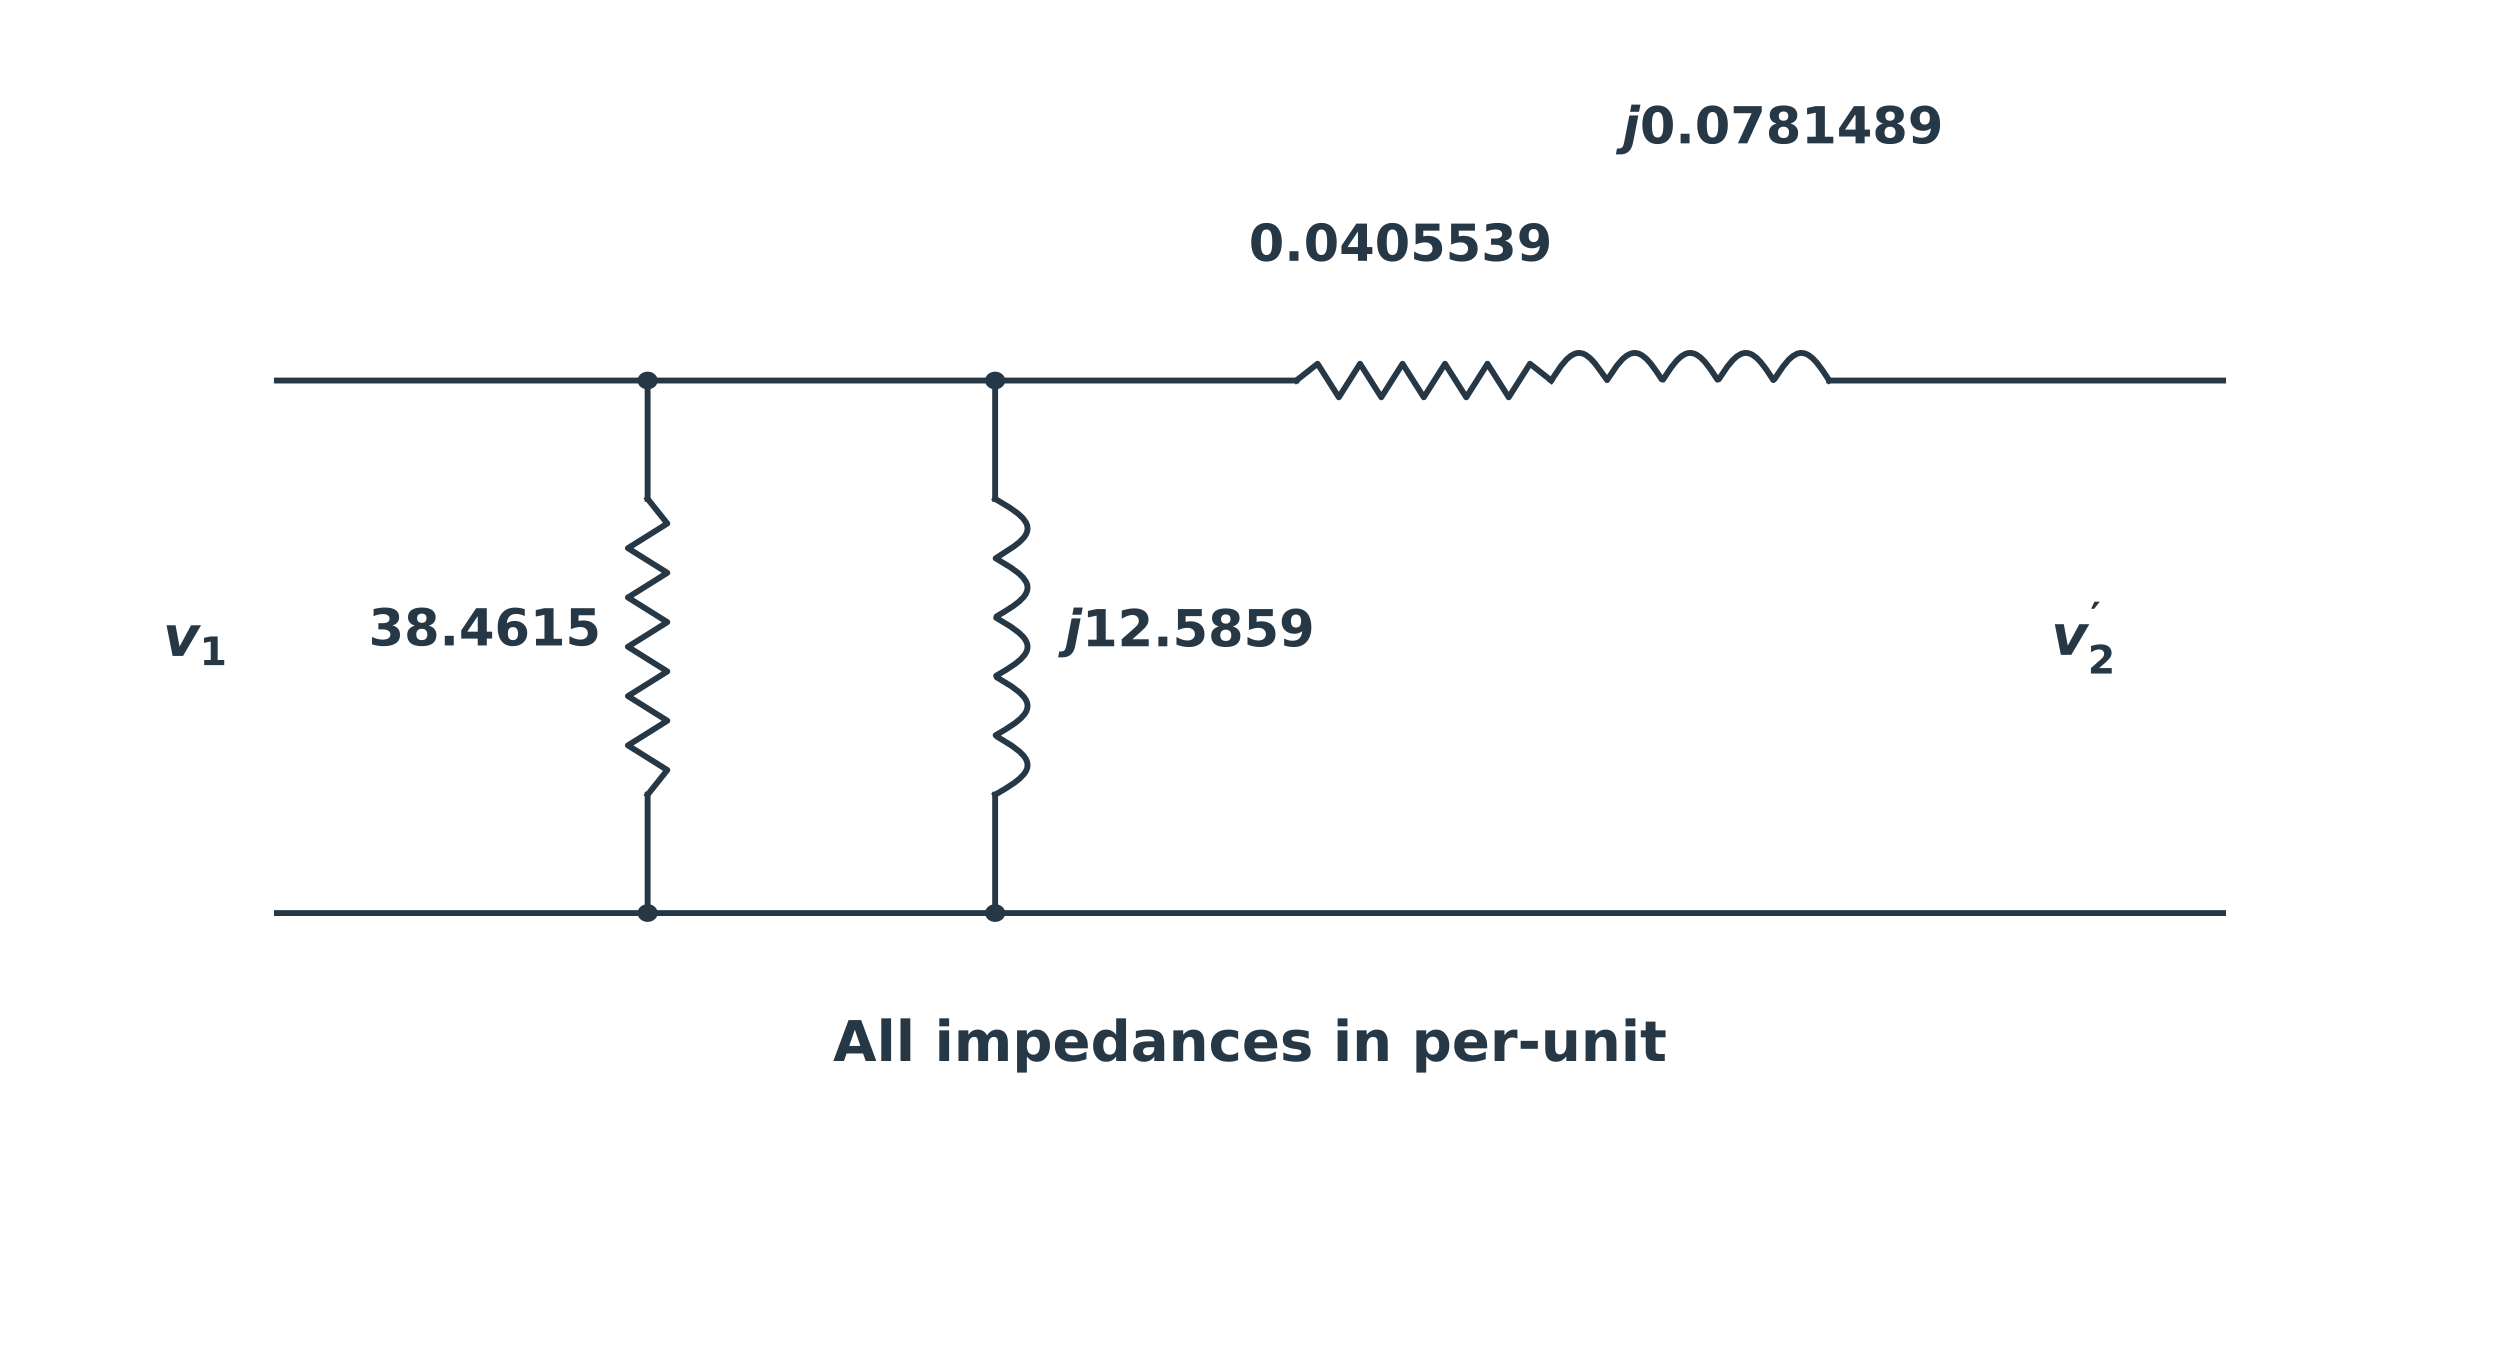
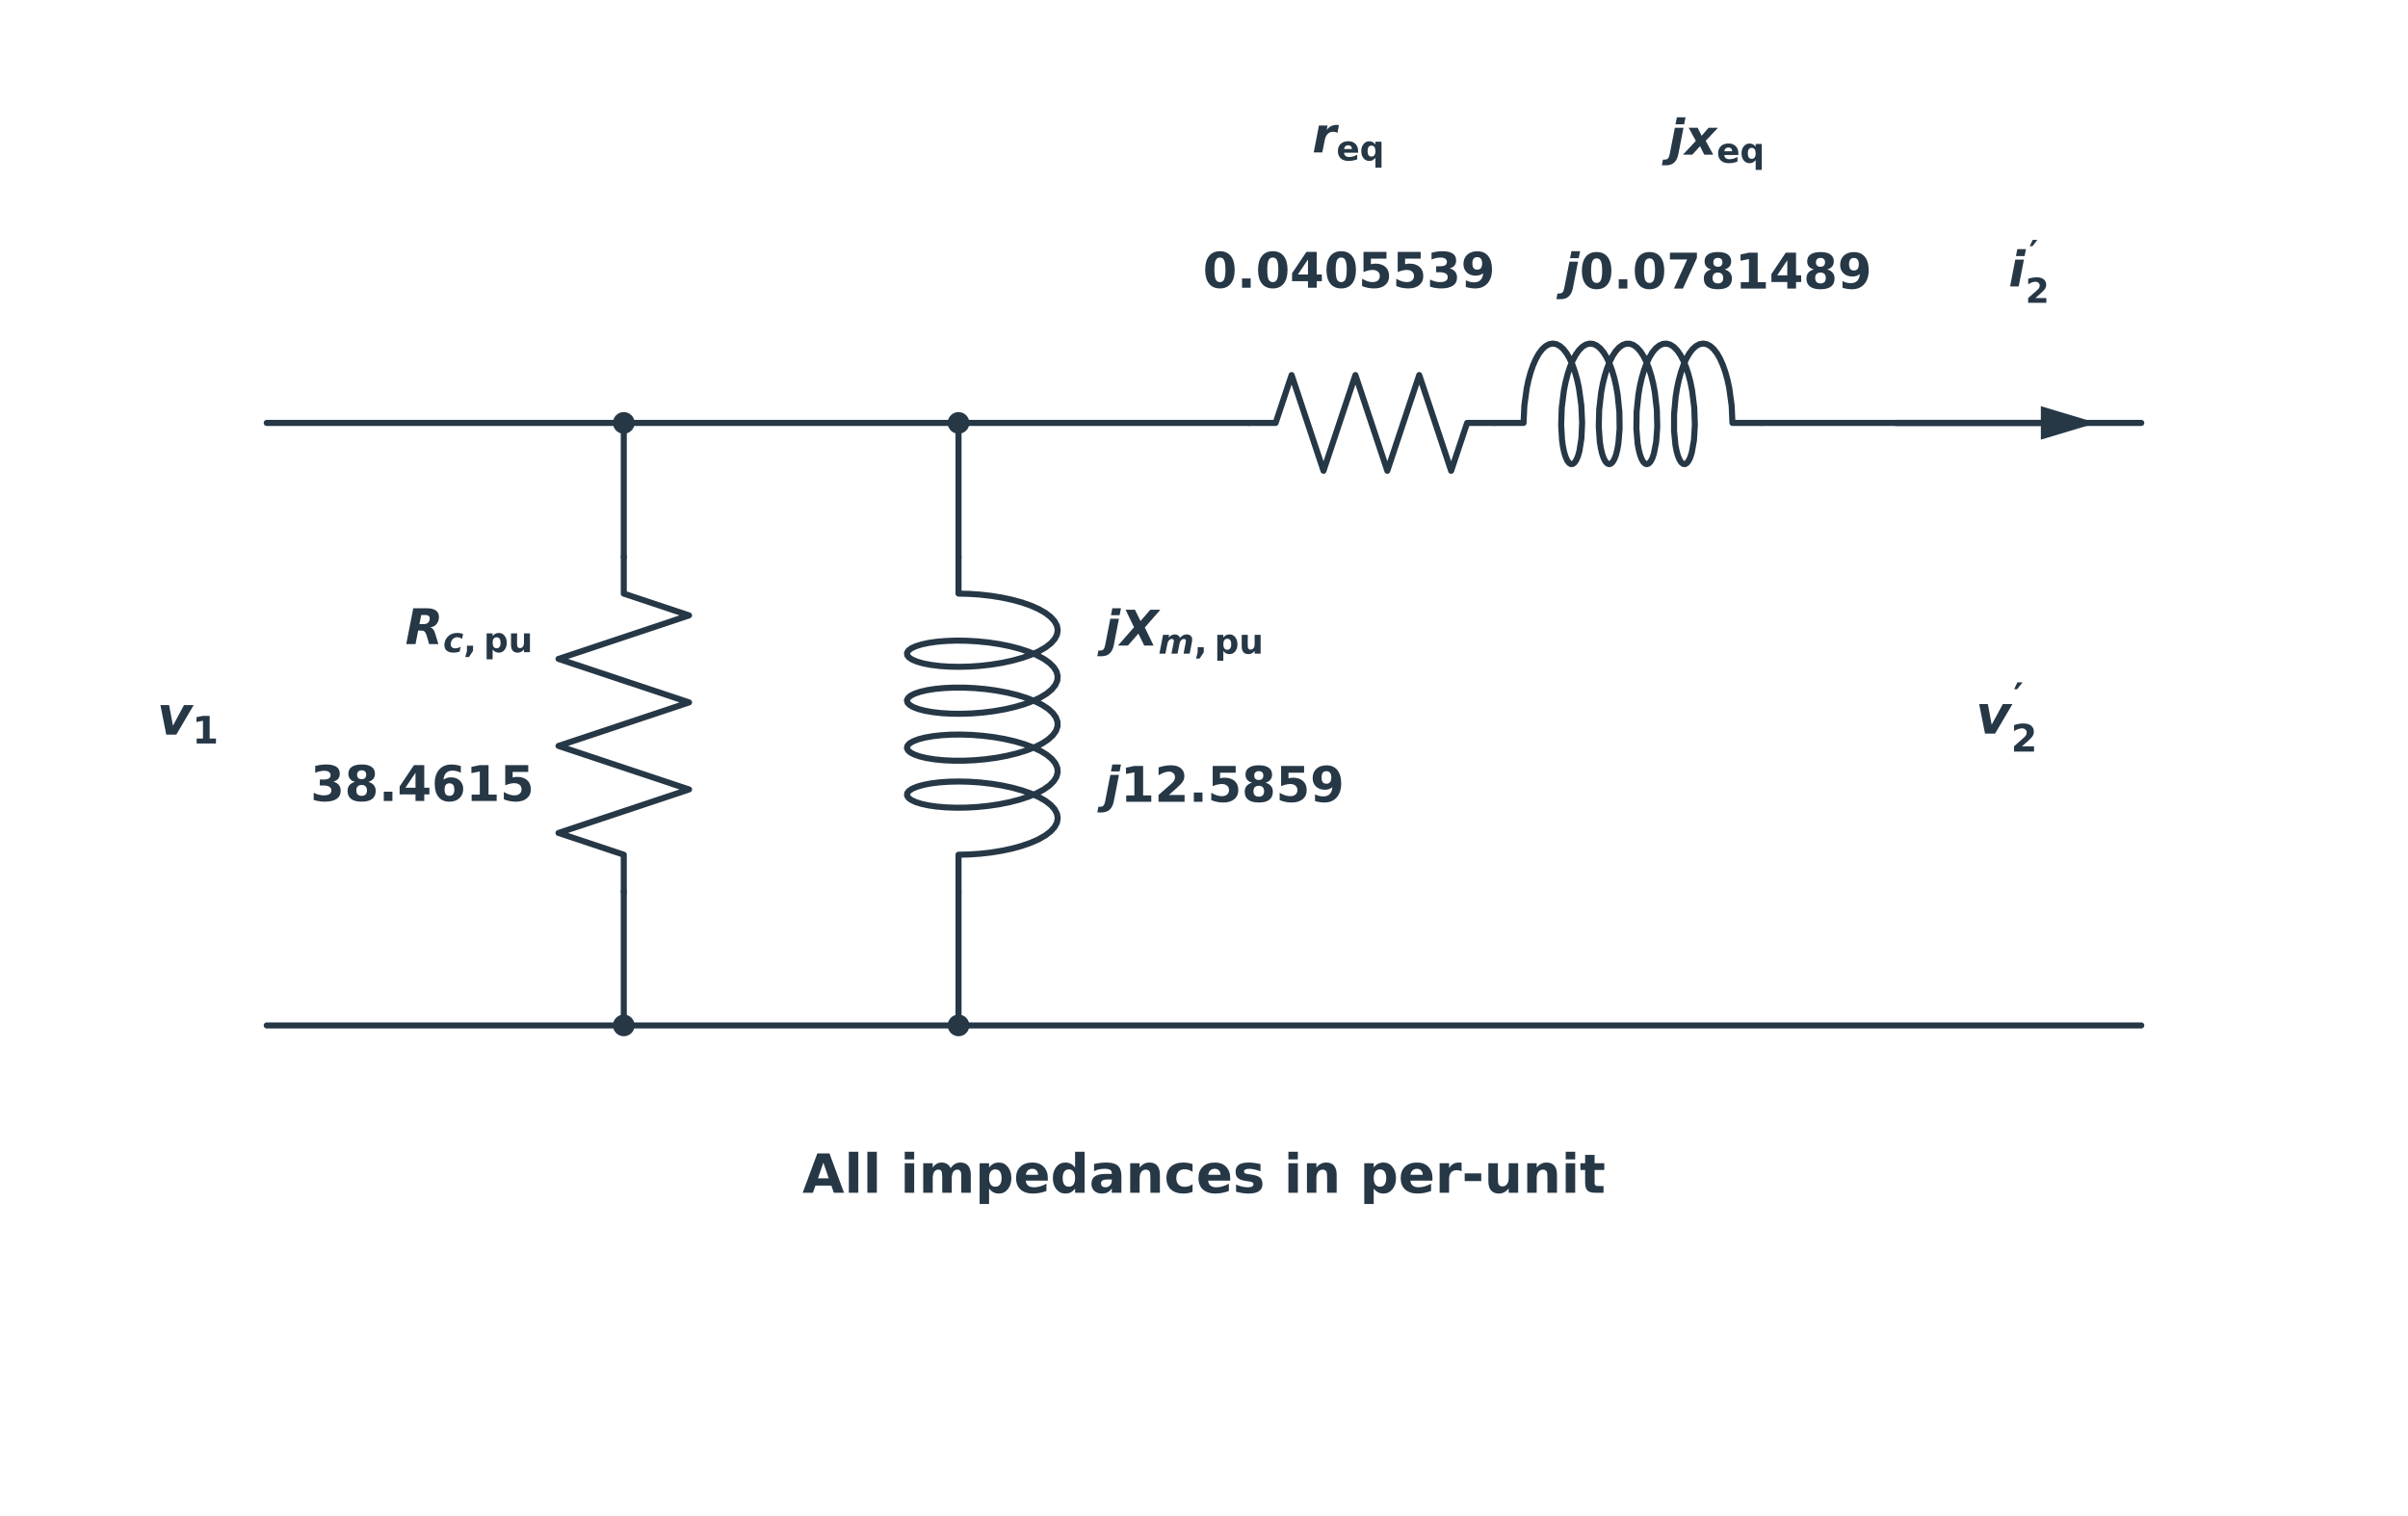
- <svg xmlns="http://www.w3.org/2000/svg" width="636.84pt" height="344.592pt" viewBox="0 0 636.84 344.592" version="1.1">
+ <svg xmlns="http://www.w3.org/2000/svg" width="636.84pt" height="400.763pt" viewBox="0 0 636.84 400.763" version="1.1">
  <defs>
    <style type="text/css">*{stroke-linejoin: round; stroke-linecap: butt}</style>
  </defs>
  <g id="figure_1">
    <g id="patch_1">
-       <path d="M 0 344.592  L 636.84 344.592  L 636.84 0  L 0 0  L 0 344.592  z " style="fill: none" />
+       <path d="M 0 400.763 L 636.84 400.763 L 636.84 0 L 0 0 L 0 400.763 z " style="fill: none" />
    </g>
    <g id="axes_1">
-       <g id="patch_2">
-         <path d="M 164.97 98.691  C 165.518 98.691 166.043 98.505 166.431 98.176  C 166.818 97.846 167.036 97.399 167.036 96.932  C 167.036 96.466 166.818 96.019 166.431 95.689  C 166.043 95.359 165.518 95.174 164.97 95.174  C 164.422 95.174 163.897 95.359 163.509 95.689  C 163.122 96.019 162.904 96.466 162.904 96.932  C 162.904 97.399 163.122 97.846 163.509 98.176  C 163.897 98.505 164.422 98.691 164.97 98.691  z " clip-path="url(#p516d4b26c7)" style="fill: #263746; stroke: #263746; stroke-linejoin: miter" />
+       <g id="schemdraw-a0-0">
+         <path d="M 70.539 111.853 L 200.382 111.853 L 330.224 111.853 " clip-path="url(#p94d9765fbd)" style="fill: none; stroke: #263746; stroke-width: 1.6; stroke-linecap: round" />
      </g>
-       <g id="patch_3">
-         <path d="M 164.97 234.345  C 165.518 234.345 166.043 234.16 166.431 233.83  C 166.818 233.501 167.036 233.053 167.036 232.587  C 167.036 232.121 166.818 231.673 166.431 231.344  C 166.043 231.014 165.518 230.829 164.97 230.829  C 164.422 230.829 163.897 231.014 163.509 231.344  C 163.122 231.673 162.904 232.121 162.904 232.587  C 162.904 233.053 163.122 233.501 163.509 233.83  C 163.897 234.16 164.422 234.345 164.97 234.345  z " clip-path="url(#p516d4b26c7)" style="fill: #263746; stroke: #263746; stroke-linejoin: miter" />
+       <g id="schemdraw-a0-1">
+         <path d="M 330.224 111.853 L 337.365 111.853 L 341.585 99.193 L 350.025 124.512 L 358.465 99.193 L 366.904 124.512 L 375.344 99.193 L 383.784 124.512 L 388.004 111.853 L 395.145 111.853 " clip-path="url(#p94d9765fbd)" style="fill: none; stroke: #263746; stroke-width: 1.6; stroke-linecap: round" />
      </g>
-       <g id="patch_4">
-         <path d="M 253.499 98.691  C 254.047 98.691 254.572 98.505 254.959 98.176  C 255.347 97.846 255.565 97.399 255.565 96.932  C 255.565 96.466 255.347 96.019 254.959 95.689  C 254.572 95.359 254.047 95.174 253.499 95.174  C 252.951 95.174 252.426 95.359 252.038 95.689  C 251.651 96.019 251.433 96.466 251.433 96.932  C 251.433 97.399 251.651 97.846 252.038 98.176  C 252.426 98.505 252.951 98.691 253.499 98.691  z " clip-path="url(#p516d4b26c7)" style="fill: #263746; stroke: #263746; stroke-linejoin: miter" />
+       <g id="schemdraw-a0-2">
+         <path d="M 395.145 111.853 L 402.936 111.853 L 403.141 107.304 L 403.767 102.715 L 404.234 100.525 L 404.798 98.469 L 405.453 96.588 L 406.188 94.923 L 406.994 93.509 L 407.858 92.375 L 408.766 91.545 L 409.706 91.038 L 410.661 90.862 L 411.616 91.024 L 412.556 91.518 L 413.466 92.334 L 414.332 93.456 L 415.141 94.859 L 415.879 96.514 L 416.537 98.386 L 417.105 100.436 L 417.577 102.621 L 418.211 107.207 L 418.426 111.761 L 418.241 115.899 L 417.71 119.276 L 417.341 120.587 L 416.918 121.608 L 416.455 122.316 L 415.968 122.699 L 415.471 122.746 L 414.979 122.457 L 414.508 121.839 L 414.073 120.904 L 413.687 119.673 L 413.363 118.17 L 413.114 116.428 L 412.876 112.376 L 413.033 107.859 L 413.608 103.254 L 414.051 101.039 L 414.593 98.947 L 415.226 97.021 L 415.943 95.3 L 416.733 93.823 L 417.584 92.62 L 418.483 91.715 L 419.417 91.129 L 420.369 90.874 L 421.326 90.954 L 422.271 91.369 L 423.19 92.11 L 424.068 93.16 L 424.891 94.498 L 425.647 96.096 L 426.325 97.92 L 426.916 99.931 L 427.411 102.088 L 427.805 104.344 L 428.28 108.963 L 428.338 113.403 L 428.014 117.29 L 427.727 118.922 L 427.373 120.298 L 426.961 121.391 L 426.507 122.176 L 426.024 122.637 L 425.528 122.765 L 425.034 122.557 L 424.556 122.017 L 424.111 121.156 L 423.712 119.993 L 423.372 118.553 L 423.104 116.865 L 422.823 112.893 L 422.93 108.412 L 423.455 103.797 L 423.874 101.56 L 424.392 99.435 L 425.005 97.465 L 425.702 95.692 L 426.476 94.153 L 427.313 92.881 L 428.202 91.903 L 429.129 91.24 L 430.078 90.904 L 431.035 90.904 L 431.984 91.24 L 432.911 91.903 L 433.8 92.881 L 434.637 94.153 L 435.411 95.692 L 436.109 97.465 L 436.721 99.435 L 437.239 101.56 L 437.658 103.797 L 438.183 108.412 L 438.29 112.893 L 438.009 116.865 L 437.401 119.993 L 437.002 121.156 L 436.557 122.017 L 436.08 122.557 L 435.585 122.765 L 435.089 122.637 L 434.606 122.176 L 434.152 121.391 L 433.741 120.298 L 433.386 118.922 L 433.099 117.29 L 432.775 113.403 L 432.833 108.963 L 433.308 104.344 L 433.702 102.088 L 434.197 99.931 L 434.788 97.92 L 435.466 96.096 L 436.222 94.498 L 437.045 93.16 L 437.923 92.11 L 438.842 91.369 L 439.787 90.954 L 440.744 90.874 L 441.696 91.129 L 442.63 91.715 L 443.529 92.62 L 444.38 93.823 L 445.17 95.3 L 445.887 97.021 L 446.52 98.947 L 447.062 101.039 L 447.505 103.254 L 448.08 107.859 L 448.237 112.376 L 447.999 116.428 L 447.426 119.673 L 447.04 120.904 L 446.605 121.839 L 446.134 122.457 L 445.642 122.746 L 445.145 122.699 L 444.658 122.316 L 444.195 121.608 L 443.772 120.587 L 443.403 119.276 L 443.099 117.702 L 442.733 113.905 L 442.743 109.512 L 443.167 104.894 L 443.536 102.621 L 444.008 100.436 L 444.576 98.386 L 445.234 96.514 L 445.972 94.859 L 446.781 93.456 L 447.647 92.334 L 448.557 91.518 L 449.497 91.024 L 450.453 90.862 L 451.407 91.038 L 452.347 91.545 L 453.256 92.375 L 454.119 93.509 L 454.925 94.923 L 455.66 96.588 L 456.315 98.469 L 456.879 100.525 L 457.346 102.715 L 457.972 107.304 L 458.178 111.853 L 465.968 111.853 L 465.968 111.853 " clip-path="url(#p94d9765fbd)" style="fill: none; stroke: #263746; stroke-width: 1.6; stroke-linecap: round" />
      </g>
-       <g id="patch_5">
-         <path d="M 253.499 234.345  C 254.047 234.345 254.572 234.16 254.959 233.83  C 255.347 233.501 255.565 233.053 255.565 232.587  C 255.565 232.121 255.347 231.673 254.959 231.344  C 254.572 231.014 254.047 230.829 253.499 230.829  C 252.951 230.829 252.426 231.014 252.038 231.344  C 251.651 231.673 251.433 232.121 251.433 232.587  C 251.433 233.053 251.651 233.501 252.038 233.83  C 252.426 234.16 252.951 234.345 253.499 234.345  z " clip-path="url(#p516d4b26c7)" style="fill: #263746; stroke: #263746; stroke-linejoin: miter" />
+       <g id="schemdraw-a0-3">
+         <path d="M 465.968 111.853 L 516.134 111.853 L 566.301 111.853 " clip-path="url(#p94d9765fbd)" style="fill: none; stroke: #263746; stroke-width: 1.6; stroke-linecap: round" />
      </g>
-       <g id="line2d_1">
-         <path d="M 70.539 96.932  L 330.224 96.932  " clip-path="url(#p516d4b26c7)" style="fill: none; stroke: #263746; stroke-width: 1.5; stroke-linecap: square" />
+       <g id="schemdraw-a0-4">
+         <path d="M 70.539 271.205 L 318.42 271.205 L 566.301 271.205 " clip-path="url(#p94d9765fbd)" style="fill: none; stroke: #263746; stroke-width: 1.6; stroke-linecap: round" />
      </g>
-       <g id="line2d_2">
-         <path d="M 330.224 96.932  L 335.634 92.662  L 341.044 101.203  L 346.454 92.662  L 351.864 101.203  L 357.274 92.662  L 362.684 101.203  L 368.095 92.662  L 373.505 101.203  L 378.915 92.662  L 384.325 101.203  L 389.735 92.662  L 395.145 96.932  " clip-path="url(#p516d4b26c7)" style="fill: none; stroke: #263746; stroke-width: 1.5; stroke-linecap: square" />
+       <g id="schemdraw-a0-5">
+         <path d="M 164.97 111.853 L 164.97 129.558 L 164.97 147.264 " clip-path="url(#p94d9765fbd)" style="fill: none; stroke: #263746; stroke-width: 1.6; stroke-linecap: round" />
      </g>
-       <g id="line2d_3">
-         <path d="M 395.145 96.932  L 397.636 93.24  L 399.06 91.564  L 400.128 90.647  L 401.195 90.082  L 401.907 89.916  L 402.619 89.925  L 403.331 90.108  L 404.042 90.461  L 405.11 91.288  L 406.178 92.43  L 407.601 94.33  L 409.381 96.821  L 411.872 93.146  L 413.296 91.493  L 414.363 90.598  L 415.431 90.057  L 416.143 89.909  L 416.855 89.935  L 417.566 90.136  L 418.278 90.505  L 419.346 91.355  L 420.414 92.516  L 421.837 94.434  L 423.261 96.599  L 423.617 96.71  L 425.752 93.528  L 427.176 91.785  L 428.243 90.804  L 429.311 90.165  L 430.023 89.948  L 430.734 89.904  L 431.446 90.035  L 432.158 90.337  L 433.226 91.095  L 434.293 92.179  L 435.717 94.024  L 437.496 96.71  L 437.852 96.599  L 439.988 93.431  L 441.411 91.71  L 442.479 90.75  L 443.547 90.136  L 444.258 89.935  L 444.97 89.909  L 445.682 90.057  L 446.394 90.377  L 447.462 91.158  L 448.529 92.261  L 449.953 94.125  L 451.732 96.821  L 452.088 96.488  L 454.224 93.335  L 455.647 91.636  L 456.715 90.698  L 457.782 90.108  L 458.494 89.925  L 459.206 89.916  L 459.918 90.082  L 460.63 90.418  L 461.697 91.222  L 462.765 92.345  L 464.189 94.228  L 465.968 96.932  L 465.968 96.932  " clip-path="url(#p516d4b26c7)" style="fill: none; stroke: #263746; stroke-width: 1.5; stroke-linecap: square" />
+       <g id="schemdraw-a0-6">
+         <path d="M 164.97 147.264 L 164.97 157.002 L 182.233 162.757 L 147.707 174.266 L 182.233 185.774 L 147.707 197.283 L 182.233 208.792 L 147.707 220.301 L 164.97 226.055 L 164.97 235.793 " clip-path="url(#p94d9765fbd)" style="fill: none; stroke: #263746; stroke-width: 1.6; stroke-linecap: round" />
      </g>
-       <g id="line2d_4">
-         <path d="M 465.968 96.932  L 566.301 96.932  " clip-path="url(#p516d4b26c7)" style="fill: none; stroke: #263746; stroke-width: 1.5; stroke-linecap: square" />
+       <g id="schemdraw-a0-7">
+         <path d="M 164.97 235.793 L 164.97 253.499 L 164.97 271.205 " clip-path="url(#p94d9765fbd)" style="fill: none; stroke: #263746; stroke-width: 1.6; stroke-linecap: round" />
      </g>
-       <g id="line2d_5">
-         <path d="M 70.539 232.587  L 566.301 232.587  " clip-path="url(#p516d4b26c7)" style="fill: none; stroke: #263746; stroke-width: 1.5; stroke-linecap: square" />
+       <g id="schemdraw-a0-8">
+         <path d="M 253.499 111.853 L 253.499 129.558 L 253.499 147.264 " clip-path="url(#p94d9765fbd)" style="fill: none; stroke: #263746; stroke-width: 1.6; stroke-linecap: round" />
      </g>
-       <g id="line2d_6">
-         <path d="M 164.97 96.932  L 164.97 127.078  " clip-path="url(#p516d4b26c7)" style="fill: none; stroke: #263746; stroke-width: 1.5; stroke-linecap: square" />
+       <g id="schemdraw-a0-9">
+         <path d="M 253.499 147.264 L 253.499 157.002 L 256.305 157.066 L 259.185 157.26 L 262.077 157.585 L 264.921 158.042 L 267.658 158.626 L 270.229 159.331 L 272.579 160.149 L 274.661 161.068 L 276.429 162.075 L 277.846 163.155 L 278.883 164.291 L 279.518 165.465 L 279.737 166.659 L 279.535 167.853 L 278.918 169.028 L 277.897 170.166 L 276.495 171.249 L 274.741 172.259 L 272.672 173.182 L 270.332 174.004 L 267.769 174.715 L 265.039 175.304 L 262.197 175.766 L 259.306 176.097 L 256.424 176.296 L 253.614 176.365 L 250.934 176.308 L 248.441 176.134 L 246.187 175.85 L 244.22 175.471 L 242.581 175.009 L 241.305 174.48 L 240.419 173.902 L 239.941 173.293 L 239.882 172.671 L 240.243 172.057 L 241.016 171.468 L 242.184 170.924 L 243.724 170.441 L 245.602 170.037 L 247.78 169.725 L 250.211 169.519 L 252.844 169.428 L 255.624 169.462 L 258.491 169.624 L 261.386 169.918 L 264.248 170.343 L 267.015 170.897 L 269.631 171.574 L 272.039 172.366 L 274.189 173.262 L 276.036 174.249 L 277.54 175.313 L 278.671 176.437 L 279.403 177.604 L 279.722 178.794 L 279.622 179.99 L 279.103 181.172 L 278.177 182.32 L 276.864 183.418 L 275.192 184.447 L 273.194 185.392 L 270.915 186.24 L 268.4 186.978 L 265.705 187.597 L 262.885 188.09 L 260 188.452 L 257.11 188.683 L 254.278 188.782 L 251.561 188.755 L 249.018 188.608 L 246.702 188.35 L 244.663 187.992 L 242.942 187.549 L 241.576 187.034 L 240.595 186.467 L 240.018 185.863 L 239.858 185.243 L 240.119 184.625 L 240.794 184.028 L 241.869 183.472 L 243.323 182.973 L 245.124 182.548 L 247.234 182.213 L 249.608 181.981 L 252.198 181.862 L 254.948 181.865 L 257.8 181.995 L 260.694 182.258 L 263.569 182.652 L 266.364 183.175 L 269.021 183.823 L 271.484 184.589 L 273.7 185.461 L 275.623 186.427 L 277.213 187.474 L 278.435 188.586 L 279.265 189.744 L 279.684 190.931 L 279.684 192.127 L 279.265 193.313 L 278.435 194.472 L 277.213 195.583 L 275.623 196.63 L 273.7 197.597 L 271.484 198.469 L 269.021 199.234 L 266.364 199.882 L 263.569 200.406 L 260.694 200.8 L 257.8 201.062 L 254.948 201.193 L 252.198 201.196 L 249.608 201.077 L 247.234 200.844 L 245.124 200.509 L 243.323 200.084 L 241.869 199.586 L 240.794 199.029 L 240.119 198.432 L 239.858 197.814 L 240.018 197.194 L 240.595 196.591 L 241.576 196.023 L 242.942 195.509 L 244.663 195.065 L 246.702 194.707 L 249.018 194.449 L 251.561 194.302 L 254.278 194.275 L 257.11 194.375 L 260 194.605 L 262.885 194.968 L 265.705 195.461 L 268.4 196.08 L 270.915 196.818 L 273.194 197.665 L 275.192 198.61 L 276.864 199.64 L 278.177 200.737 L 279.103 201.886 L 279.622 203.067 L 279.722 204.263 L 279.403 205.454 L 278.671 206.62 L 277.54 207.744 L 276.036 208.808 L 274.189 209.796 L 272.039 210.692 L 269.631 211.483 L 267.015 212.16 L 264.248 212.714 L 261.386 213.14 L 258.491 213.434 L 255.624 213.596 L 252.844 213.629 L 250.211 213.538 L 247.78 213.332 L 245.602 213.02 L 243.724 212.616 L 242.184 212.134 L 241.016 211.589 L 240.243 211 L 239.882 210.386 L 239.941 209.764 L 240.419 209.155 L 241.305 208.577 L 242.581 208.049 L 244.22 207.586 L 246.187 207.207 L 248.441 206.924 L 250.934 206.749 L 253.614 206.692 L 256.424 206.761 L 259.306 206.96 L 262.197 207.291 L 265.039 207.753 L 267.769 208.343 L 270.332 209.053 L 272.672 209.875 L 274.741 210.798 L 276.495 211.809 L 277.897 212.891 L 278.918 214.029 L 279.535 215.205 L 279.737 216.399 L 279.518 217.592 L 278.883 218.766 L 277.846 219.902 L 276.429 220.982 L 274.661 221.989 L 272.579 222.908 L 270.229 223.726 L 267.658 224.432 L 264.921 225.016 L 262.077 225.472 L 259.185 225.798 L 256.305 225.991 L 253.499 226.055 L 253.499 235.793 L 253.499 235.793 " clip-path="url(#p94d9765fbd)" style="fill: none; stroke: #263746; stroke-width: 1.6; stroke-linecap: round" />
      </g>
-       <g id="line2d_7">
-         <path d="M 164.97 127.078  L 169.987 133.358  L 159.953 139.638  L 169.987 145.919  L 159.953 152.199  L 169.987 158.479  L 159.953 164.76  L 169.987 171.04  L 159.953 177.32  L 169.987 183.601  L 159.953 189.881  L 169.987 196.161  L 164.97 202.441  " clip-path="url(#p516d4b26c7)" style="fill: none; stroke: #263746; stroke-width: 1.5; stroke-linecap: square" />
+       <g id="schemdraw-a0-10">
+         <path d="M 253.499 235.793 L 253.499 253.499 L 253.499 271.205 " clip-path="url(#p94d9765fbd)" style="fill: none; stroke: #263746; stroke-width: 1.6; stroke-linecap: round" />
      </g>
-       <g id="line2d_8">
-         <path d="M 164.97 202.441  L 164.97 232.587  " clip-path="url(#p516d4b26c7)" style="fill: none; stroke: #263746; stroke-width: 1.5; stroke-linecap: square" />
+       <g id="schemdraw-a0-11">
+         <path d="M 501.38 111.853 L 527.938 111.853 L 539.742 111.853 " clip-path="url(#p94d9765fbd)" style="fill: none; stroke: #263746; stroke-width: 1.6; stroke-linecap: round" />
      </g>
-       <g id="line2d_9">
-         <path d="M 253.499 96.932  L 253.499 127.078  " clip-path="url(#p516d4b26c7)" style="fill: none; stroke: #263746; stroke-width: 1.5; stroke-linecap: square" />
+       <g id="schemdraw-a0-16">
+         <path d="M 539.742 107.426 L 554.497 111.853 L 539.742 116.279 z " clip-path="url(#p94d9765fbd)" style="fill: #263746" />
      </g>
-       <g id="line2d_10">
-         <path d="M 253.499 127.078  L 257.267 129.35  L 259.364 130.865  L 260.566 132.001  L 261.373 133.137  L 261.669 133.895  L 261.761 134.652  L 261.648 135.409  L 261.333 136.167  L 260.822 136.924  L 259.72 138.06  L 258.271 139.197  L 255.94 140.711  L 253.629 142.226  L 257.383 144.499  L 259.456 146.013  L 260.633 147.15  L 261.412 148.286  L 261.687 149.043  L 261.759 149.8  L 261.626 150.558  L 261.29 151.315  L 260.761 152.073  L 259.633 153.209  L 258.164 154.345  L 255.815 155.86  L 253.89 156.996  L 253.76 157.375  L 257.498 159.647  L 259.545 161.162  L 260.698 162.298  L 261.246 163.055  L 261.601 163.813  L 261.755 164.57  L 261.704 165.328  L 261.448 166.085  L 260.995 166.843  L 259.97 167.979  L 258.585 169.115  L 256.311 170.63  L 253.76 172.145  L 253.89 172.523  L 257.611 174.796  L 259.633 176.31  L 260.761 177.446  L 261.29 178.204  L 261.626 178.961  L 261.759 179.719  L 261.687 180.476  L 261.412 181.234  L 260.939 181.991  L 259.889 183.127  L 258.481 184.263  L 256.188 185.778  L 253.629 187.293  L 254.02 187.672  L 257.724 189.944  L 259.72 191.459  L 260.822 192.595  L 261.333 193.352  L 261.648 194.11  L 261.761 194.867  L 261.669 195.625  L 261.373 196.382  L 260.882 197.14  L 259.805 198.276  L 258.377 199.412  L 256.065 200.927  L 253.499 202.441  L 253.499 202.441  " clip-path="url(#p516d4b26c7)" style="fill: none; stroke: #263746; stroke-width: 1.5; stroke-linecap: square" />
+       <g id="schemdraw-a0-12">
+         <path d="M 164.97 113.918 C 165.518 113.918 166.043 113.701 166.431 113.313 C 166.818 112.926 167.036 112.401 167.036 111.853 C 167.036 111.305 166.818 110.779 166.431 110.392 C 166.043 110.005 165.518 109.787 164.97 109.787 C 164.422 109.787 163.897 110.005 163.509 110.392 C 163.122 110.779 162.904 111.305 162.904 111.853 C 162.904 112.401 163.122 112.926 163.509 113.313 C 163.897 113.701 164.422 113.918 164.97 113.918 z " clip-path="url(#p94d9765fbd)" style="fill: #263746; stroke: #263746; stroke-width: 1.6; stroke-linejoin: miter" />
      </g>
-       <g id="line2d_11">
-         <path d="M 253.499 202.441  L 253.499 232.587  " clip-path="url(#p516d4b26c7)" style="fill: none; stroke: #263746; stroke-width: 1.5; stroke-linecap: square" />
+       <g id="schemdraw-a0-13">
+         <path d="M 164.97 273.27 C 165.518 273.27 166.043 273.053 166.431 272.665 C 166.818 272.278 167.036 271.752 167.036 271.205 C 167.036 270.657 166.818 270.131 166.431 269.744 C 166.043 269.357 165.518 269.139 164.97 269.139 C 164.422 269.139 163.897 269.357 163.509 269.744 C 163.122 270.131 162.904 270.657 162.904 271.205 C 162.904 271.752 163.122 272.278 163.509 272.665 C 163.897 273.053 164.422 273.27 164.97 273.27 z " clip-path="url(#p94d9765fbd)" style="fill: #263746; stroke: #263746; stroke-width: 1.6; stroke-linejoin: miter" />
+       </g>
+       <g id="schemdraw-a0-14">
+         <path d="M 253.499 113.918 C 254.047 113.918 254.572 113.701 254.959 113.313 C 255.347 112.926 255.565 112.401 255.565 111.853 C 255.565 111.305 255.347 110.779 254.959 110.392 C 254.572 110.005 254.047 109.787 253.499 109.787 C 252.951 109.787 252.426 110.005 252.038 110.392 C 251.651 110.779 251.433 111.305 251.433 111.853 C 251.433 112.401 251.651 112.926 252.038 113.313 C 252.426 113.701 252.951 113.918 253.499 113.918 z " clip-path="url(#p94d9765fbd)" style="fill: #263746; stroke: #263746; stroke-width: 1.6; stroke-linejoin: miter" />
+       </g>
+       <g id="schemdraw-a0-15">
+         <path d="M 253.499 273.27 C 254.047 273.27 254.572 273.053 254.959 272.665 C 255.347 272.278 255.565 271.752 255.565 271.205 C 255.565 270.657 255.347 270.131 254.959 269.744 C 254.572 269.357 254.047 269.139 253.499 269.139 C 252.951 269.139 252.426 269.357 252.038 269.744 C 251.651 270.131 251.433 270.657 251.433 271.205 C 251.433 271.752 251.651 272.278 252.038 272.665 C 252.426 273.053 252.951 273.27 253.499 273.27 z " clip-path="url(#p94d9765fbd)" style="fill: #263746; stroke: #263746; stroke-width: 1.6; stroke-linejoin: miter" />
      </g>
      <g id="text_1">
-         <g style="fill: #263746" transform="translate(41.517 167.2717)">
+         <g style="fill: #263746" transform="translate(41.517 194.4796)">
          <text>
            <tspan x="0" y="-0.188" style="font-style: oblique; font-weight: 700; font-size: 14.3px; font-family: 'DejaVu Sans'; fill: #263746">v</tspan>
            <tspan x="9.32" y="2.156" style="font-weight: 700; font-size: 10.01px; font-family: 'DejaVu Sans'; fill: #263746">1</tspan>
          </text>
        </g>
      </g>
      <g id="text_2">
-         <g style="fill: #263746" transform="translate(522.5237 167.2717)">
+         <g style="fill: #263746" transform="translate(522.5237 194.4796)">
          <text>
            <tspan x="0" y="-0.455" style="font-style: oblique; font-weight: 700; font-size: 14.3px; font-family: 'DejaVu Sans'; fill: #263746">v</tspan>
            <tspan x="9.32" y="4.297" style="font-weight: 700; font-size: 10.01px; font-family: 'DejaVu Sans'; fill: #263746">2</tspan>
            <tspan x="9.958" y="-6.705" style="font-weight: 700; font-size: 10.01px; font-family: 'DejaVu Sans'; fill: #263746">′</tspan>
          </text>
        </g>
      </g>
      <g id="text_3">
-         <g style="fill: #263746" transform="translate(93.88615 164.7596)">
+         <g style="fill: #263746" transform="translate(107.1723 170.8719)">
+           <text>
+             <tspan x="0" y="-0.516" style="font-style: oblique; font-weight: 700; font-size: 13px; font-family: 'DejaVu Sans'; fill: #263746">R</tspan>
+             <tspan x="10.01" y="1.617" style="font-style: oblique; font-weight: 700; font-size: 9.1px; font-family: 'DejaVu Sans'; fill: #263746">c</tspan>
+             <tspan x="15.404" y="1.617" style="font-weight: 700; font-size: 9.1px; font-family: 'DejaVu Sans'; fill: #263746">,</tspan>
+             <tspan x="20.758" y="1.617" style="font-weight: 700; font-size: 9.1px; font-family: 'DejaVu Sans'; fill: #263746">p</tspan>
+             <tspan x="27.272" y="1.617" style="font-weight: 700; font-size: 9.1px; font-family: 'DejaVu Sans'; fill: #263746">u</tspan>
+           </text>
+         </g>
+       </g>
+       <g id="text_4">
+         <g style="fill: #263746" transform="translate(82.08231 212.1854)">
          <text>
            <tspan x="0" y="-0.344" style="font-weight: 700; font-size: 13px; font-family: 'DejaVu Sans'; fill: #263746">3</tspan>
            <tspan x="9.045" y="-0.344" style="font-weight: 700; font-size: 13px; font-family: 'DejaVu Sans'; fill: #263746">8</tspan>
            <tspan x="18.091" y="-0.344" style="font-weight: 700; font-size: 13px; font-family: 'DejaVu Sans'; fill: #263746">.</tspan>
            <tspan x="23.029" y="-0.344" style="font-weight: 700; font-size: 13px; font-family: 'DejaVu Sans'; fill: #263746">4</tspan>
            <tspan x="32.075" y="-0.344" style="font-weight: 700; font-size: 13px; font-family: 'DejaVu Sans'; fill: #263746">6</tspan>
            <tspan x="41.12" y="-0.344" style="font-weight: 700; font-size: 13px; font-family: 'DejaVu Sans'; fill: #263746">1</tspan>
            <tspan x="50.166" y="-0.344" style="font-weight: 700; font-size: 13px; font-family: 'DejaVu Sans'; fill: #263746">5</tspan>
          </text>
        </g>
      </g>
-       <g id="text_4">
-         <g style="fill: #263746" transform="translate(271.2046 164.7596)">
+       <g id="text_5">
+         <g style="fill: #263746" transform="translate(291.8613 170.8719)">
+           <text>
+             <tspan x="0" y="-0.125" style="font-style: oblique; font-weight: 700; font-size: 13px; font-family: 'DejaVu Sans'; fill: #263746">j</tspan>
+             <tspan x="4.456" y="-0.125" style="font-style: oblique; font-weight: 700; font-size: 13px; font-family: 'DejaVu Sans'; fill: #263746">X</tspan>
+             <tspan x="14.479" y="2.008" style="font-style: oblique; font-weight: 700; font-size: 9.1px; font-family: 'DejaVu Sans'; fill: #263746">m</tspan>
+             <tspan x="23.961" y="2.008" style="font-weight: 700; font-size: 9.1px; font-family: 'DejaVu Sans'; fill: #263746">,</tspan>
+             <tspan x="29.314" y="2.008" style="font-weight: 700; font-size: 9.1px; font-family: 'DejaVu Sans'; fill: #263746">p</tspan>
+             <tspan x="35.828" y="2.008" style="font-weight: 700; font-size: 9.1px; font-family: 'DejaVu Sans'; fill: #263746">u</tspan>
+           </text>
+         </g>
+       </g>
+       <g id="text_6">
+         <g style="fill: #263746" transform="translate(291.8613 212.1854)">
          <text>
            <tspan x="0" y="-0.125" style="font-style: oblique; font-weight: 700; font-size: 13px; font-family: 'DejaVu Sans'; fill: #263746">j</tspan>
            <tspan x="4.456" y="-0.125" style="font-weight: 700; font-size: 13px; font-family: 'DejaVu Sans'; fill: #263746">1</tspan>
            <tspan x="13.501" y="-0.125" style="font-weight: 700; font-size: 13px; font-family: 'DejaVu Sans'; fill: #263746">2</tspan>
            <tspan x="22.547" y="-0.125" style="font-weight: 700; font-size: 13px; font-family: 'DejaVu Sans'; fill: #263746">.</tspan>
            <tspan x="27.485" y="-0.125" style="font-weight: 700; font-size: 13px; font-family: 'DejaVu Sans'; fill: #263746">5</tspan>
            <tspan x="36.531" y="-0.125" style="font-weight: 700; font-size: 13px; font-family: 'DejaVu Sans'; fill: #263746">8</tspan>
            <tspan x="45.576" y="-0.125" style="font-weight: 700; font-size: 13px; font-family: 'DejaVu Sans'; fill: #263746">5</tspan>
            <tspan x="54.622" y="-0.125" style="font-weight: 700; font-size: 13px; font-family: 'DejaVu Sans'; fill: #263746">9</tspan>
          </text>
        </g>
      </g>
-       <g id="text_5">
-         <g style="fill: #263746" transform="translate(318.1075 66.78675)">
+       <g id="text_7">
+         <g style="fill: #263746" transform="translate(347.0325 41.02961)">
+           <text>
+             <tspan x="0" y="-0.719" style="font-style: oblique; font-weight: 700; font-size: 13px; font-family: 'DejaVu Sans'; fill: #263746">r</tspan>
+             <tspan x="6.411" y="1.414" style="font-weight: 700; font-size: 9.1px; font-family: 'DejaVu Sans'; fill: #263746">e</tspan>
+             <tspan x="12.583" y="1.414" style="font-weight: 700; font-size: 9.1px; font-family: 'DejaVu Sans'; fill: #263746">q</tspan>
+           </text>
+         </g>
+       </g>
+       <g id="text_8">
+         <g style="fill: #263746" transform="translate(318.1075 76.44115)">
          <text>
            <tspan x="0" y="-0.344" style="font-weight: 700; font-size: 13px; font-family: 'DejaVu Sans'; fill: #263746">0</tspan>
            <tspan x="9.045" y="-0.344" style="font-weight: 700; font-size: 13px; font-family: 'DejaVu Sans'; fill: #263746">.</tspan>
            <tspan x="13.984" y="-0.344" style="font-weight: 700; font-size: 13px; font-family: 'DejaVu Sans'; fill: #263746">0</tspan>
            <tspan x="23.029" y="-0.344" style="font-weight: 700; font-size: 13px; font-family: 'DejaVu Sans'; fill: #263746">4</tspan>
            <tspan x="32.075" y="-0.344" style="font-weight: 700; font-size: 13px; font-family: 'DejaVu Sans'; fill: #263746">0</tspan>
            <tspan x="41.12" y="-0.344" style="font-weight: 700; font-size: 13px; font-family: 'DejaVu Sans'; fill: #263746">5</tspan>
            <tspan x="50.166" y="-0.344" style="font-weight: 700; font-size: 13px; font-family: 'DejaVu Sans'; fill: #263746">5</tspan>
            <tspan x="59.211" y="-0.344" style="font-weight: 700; font-size: 13px; font-family: 'DejaVu Sans'; fill: #263746">3</tspan>
            <tspan x="68.256" y="-0.344" style="font-weight: 700; font-size: 13px; font-family: 'DejaVu Sans'; fill: #263746">9</tspan>
          </text>
        </g>
      </g>
-       <g id="text_6">
-         <g style="fill: #263746" transform="translate(413.2792 36.64125)">
+       <g id="text_9">
+         <g style="fill: #263746" transform="translate(441.1642 41.02961)">
+           <text>
+             <tspan x="0" y="-0.125" style="font-style: oblique; font-weight: 700; font-size: 13px; font-family: 'DejaVu Sans'; fill: #263746">j</tspan>
+             <tspan x="4.456" y="-0.125" style="font-style: oblique; font-weight: 700; font-size: 13px; font-family: 'DejaVu Sans'; fill: #263746">x</tspan>
+             <tspan x="12.841" y="2.008" style="font-weight: 700; font-size: 9.1px; font-family: 'DejaVu Sans'; fill: #263746">e</tspan>
+             <tspan x="19.013" y="2.008" style="font-weight: 700; font-size: 9.1px; font-family: 'DejaVu Sans'; fill: #263746">q</tspan>
+           </text>
+         </g>
+       </g>
+       <g id="text_10">
+         <g style="fill: #263746" transform="translate(413.2792 76.44115)">
          <text>
            <tspan x="0" y="-0.125" style="font-style: oblique; font-weight: 700; font-size: 13px; font-family: 'DejaVu Sans'; fill: #263746">j</tspan>
            <tspan x="4.456" y="-0.125" style="font-weight: 700; font-size: 13px; font-family: 'DejaVu Sans'; fill: #263746">0</tspan>
            <tspan x="13.501" y="-0.125" style="font-weight: 700; font-size: 13px; font-family: 'DejaVu Sans'; fill: #263746">.</tspan>
            <tspan x="18.44" y="-0.125" style="font-weight: 700; font-size: 13px; font-family: 'DejaVu Sans'; fill: #263746">0</tspan>
            <tspan x="27.485" y="-0.125" style="font-weight: 700; font-size: 13px; font-family: 'DejaVu Sans'; fill: #263746">7</tspan>
            <tspan x="36.531" y="-0.125" style="font-weight: 700; font-size: 13px; font-family: 'DejaVu Sans'; fill: #263746">8</tspan>
            <tspan x="45.576" y="-0.125" style="font-weight: 700; font-size: 13px; font-family: 'DejaVu Sans'; fill: #263746">1</tspan>
            <tspan x="54.622" y="-0.125" style="font-weight: 700; font-size: 13px; font-family: 'DejaVu Sans'; fill: #263746">4</tspan>
            <tspan x="63.667" y="-0.125" style="font-weight: 700; font-size: 13px; font-family: 'DejaVu Sans'; fill: #263746">8</tspan>
            <tspan x="72.712" y="-0.125" style="font-weight: 700; font-size: 13px; font-family: 'DejaVu Sans'; fill: #263746">9</tspan>
          </text>
        </g>
      </g>
-       <g id="text_7">
-         <text style="font-weight: 700; font-size: 14.3px; font-family: 'DejaVu Sans'; text-anchor: middle; fill: #263746" x="318.42" y="270.269" transform="rotate(-0 318.42 270.2689)">All impedances in per-unit</text>
+       <g id="text_11">
+         <g style="fill: #263746" transform="translate(531.2012 76.44115)">
+           <text>
+             <tspan x="0" y="-0.673" style="font-style: oblique; font-weight: 700; font-size: 13px; font-family: 'DejaVu Sans'; fill: #263746">i</tspan>
+             <tspan x="4.456" y="3.648" style="font-weight: 700; font-size: 9.1px; font-family: 'DejaVu Sans'; fill: #263746">2</tspan>
+             <tspan x="5.424" y="-6.361" style="font-weight: 700; font-size: 9.1px; font-family: 'DejaVu Sans'; fill: #263746">′</tspan>
+           </text>
+         </g>
+       </g>
+       <g id="text_12">
+         <text style="font-weight: 700; font-size: 14.3px; font-family: 'DejaVu Sans'; text-anchor: middle; fill: #263746" x="318.42" y="315.469" transform="rotate(-0 318.42 315.469)">All impedances in per-unit</text>
      </g>
    </g>
  </g>
  <defs>
-     <clipPath id="p516d4b26c7">
-       <rect x="11.52" y="11.52" width="613.8" height="321.552" />
+     <clipPath id="p94d9765fbd">
+       <rect x="11.52" y="11.52" width="613.8" height="377.723" />
    </clipPath>
  </defs>
</svg>
